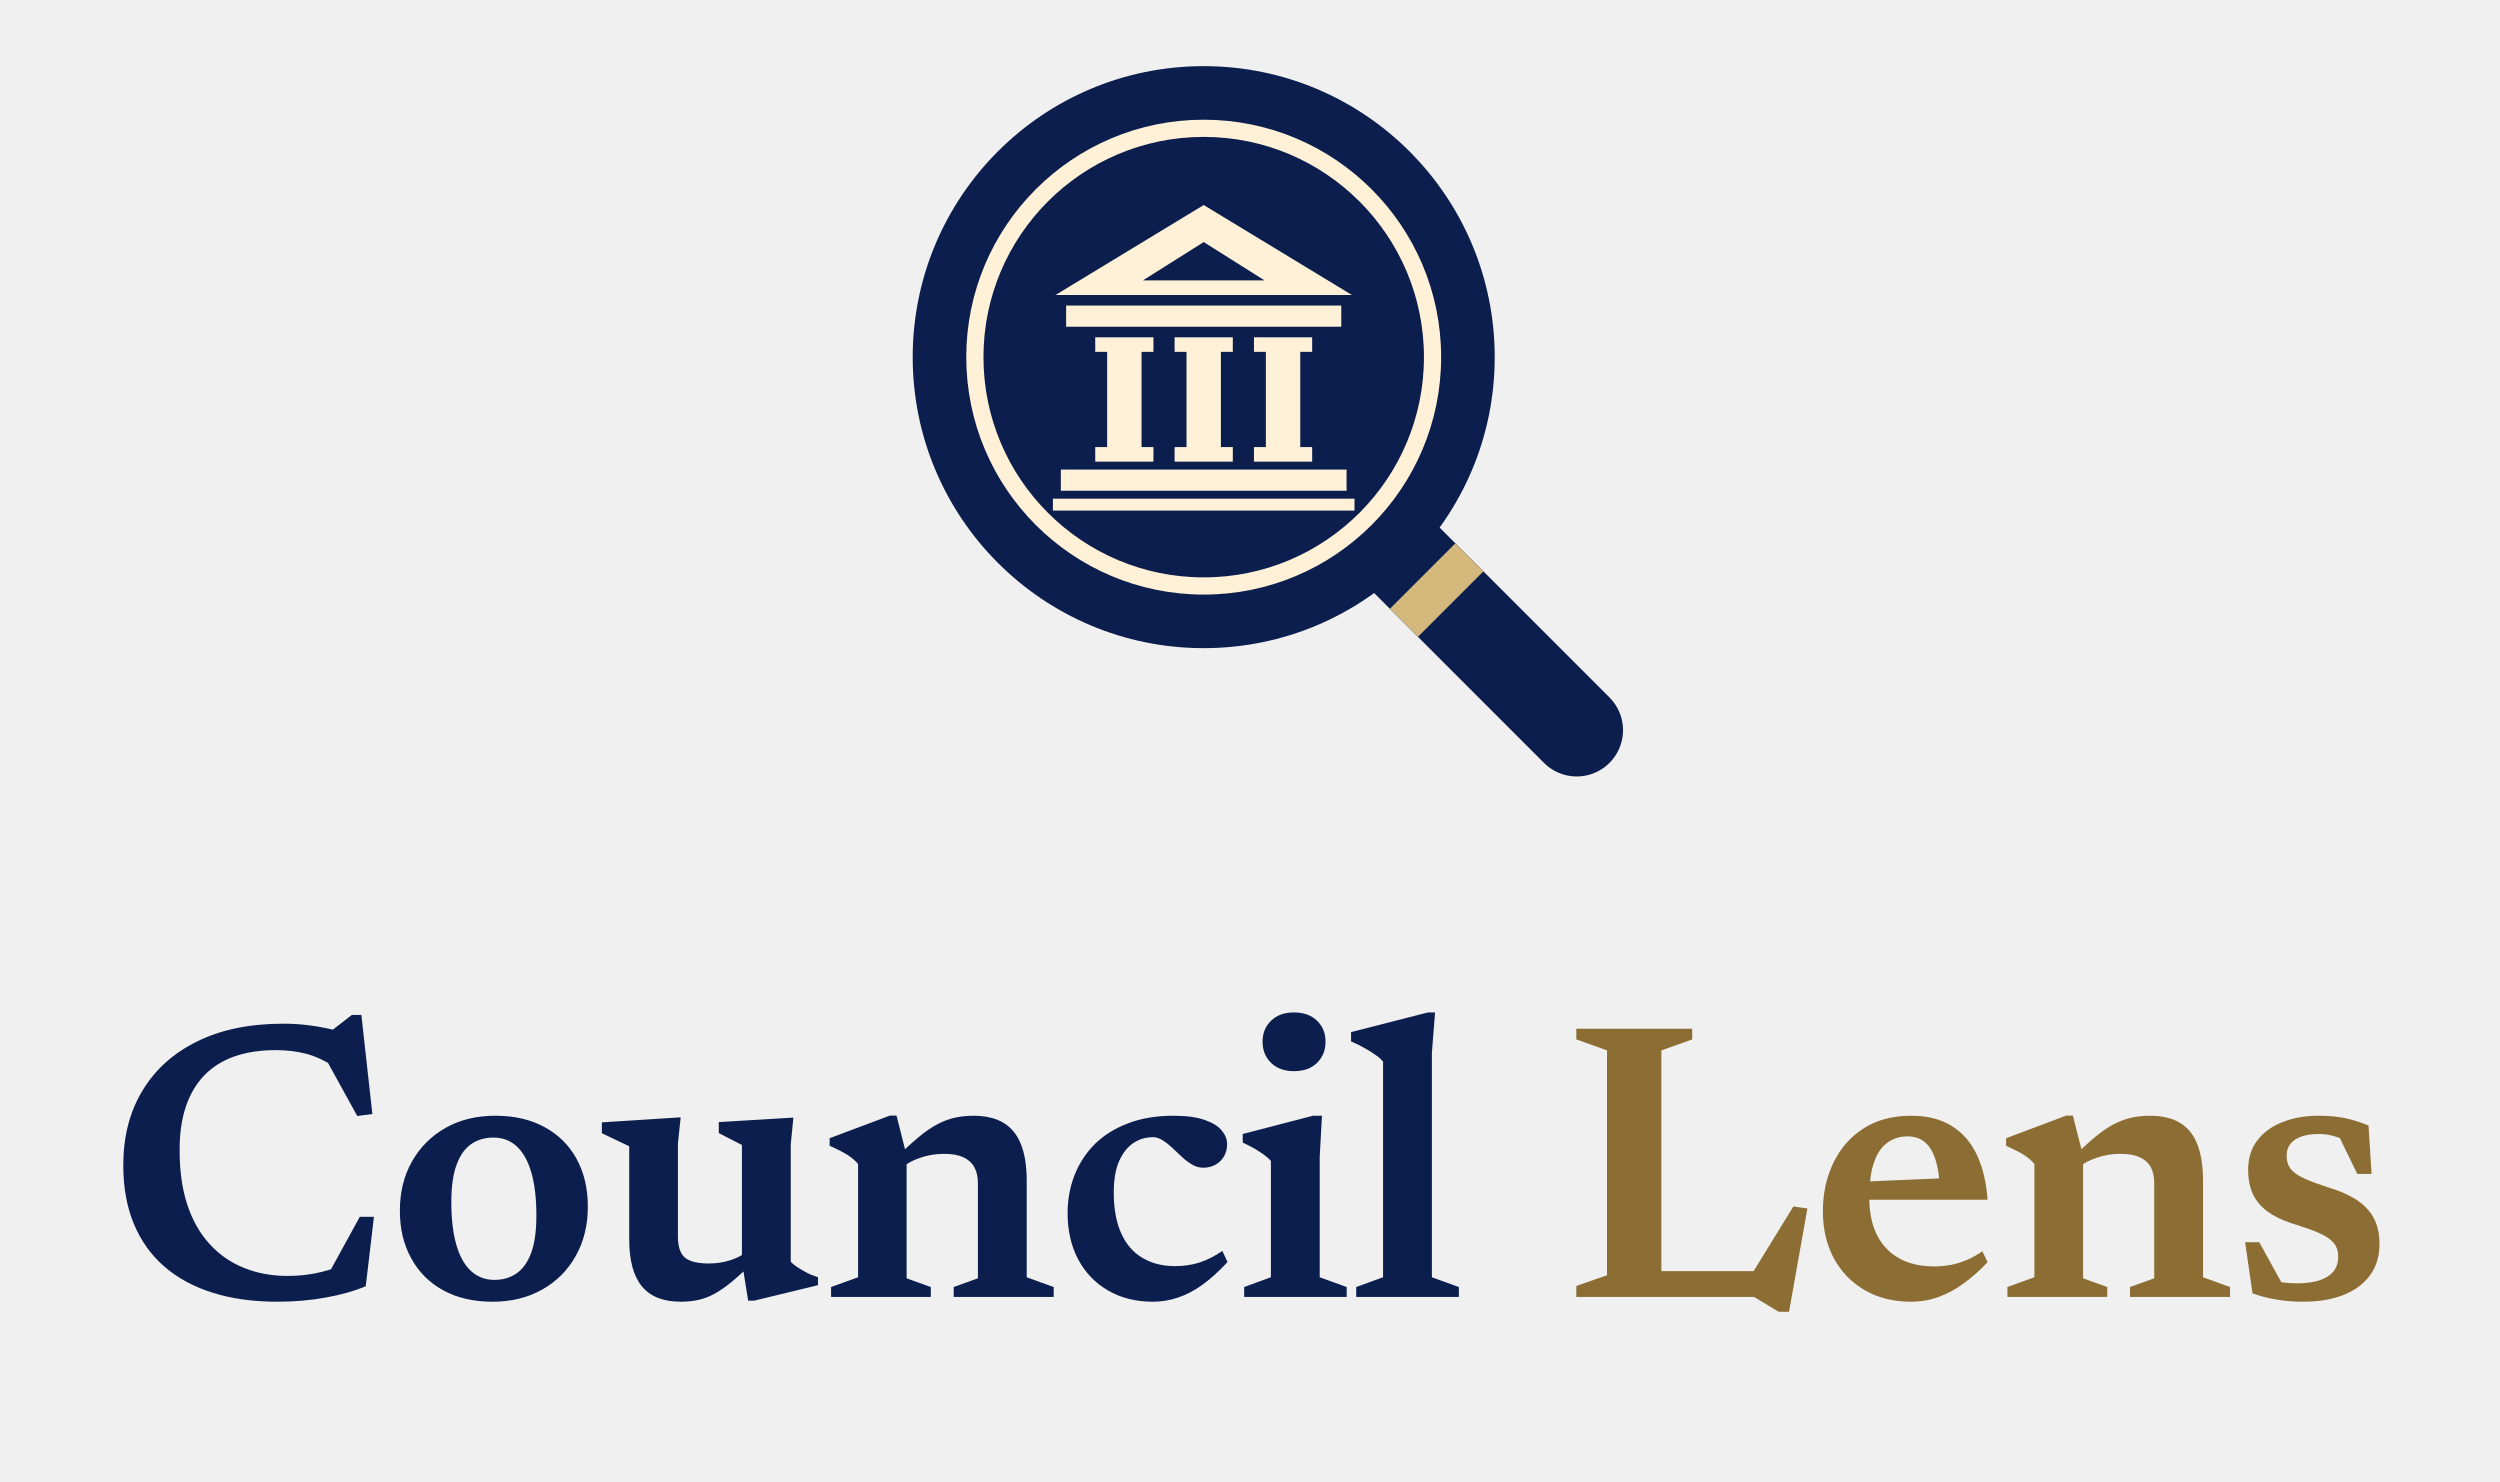
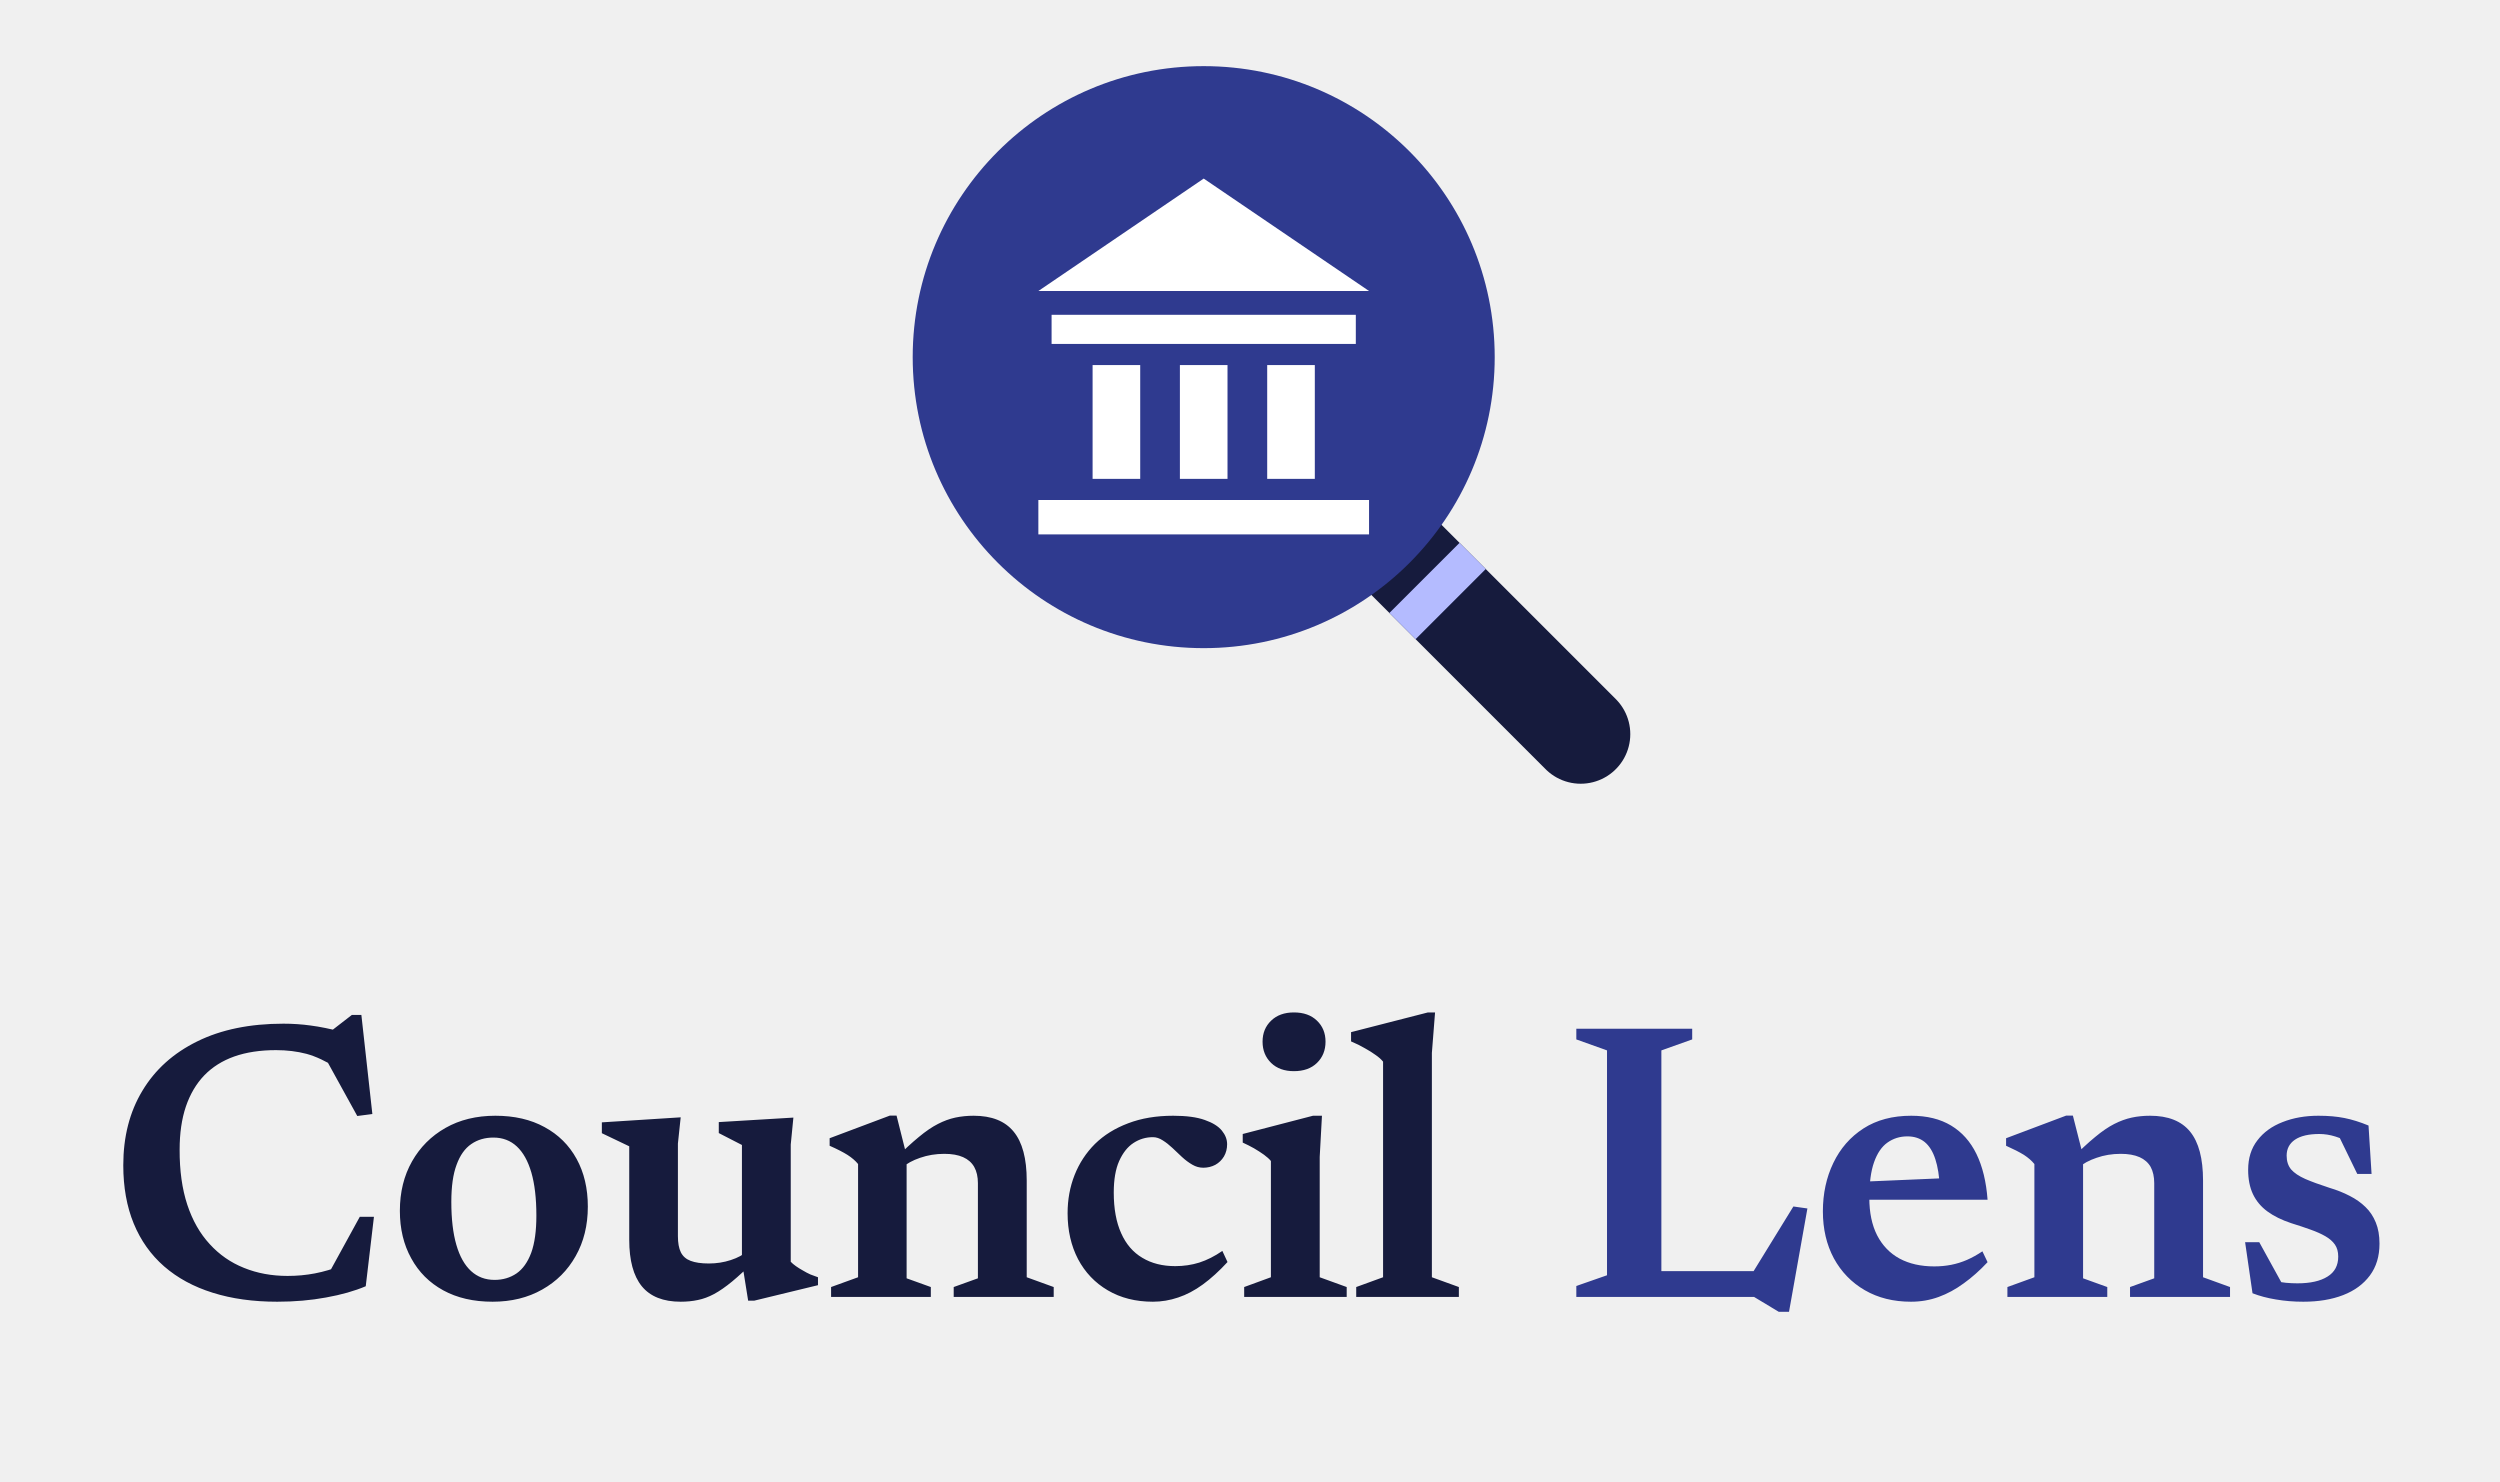
<svg xmlns="http://www.w3.org/2000/svg" viewBox="0 0 189 112" width="189" height="112" role="img" aria-label="Council Lens">
  <g transform="translate(64.00 0)">
-     <path d="M39.73 39.73L55.2 55.2" stroke="#0B1E4D" stroke-width="7" stroke-linecap="round" />
-     <path d="M43.55 43.55L45.67 45.67" stroke="#D4B77B" stroke-width="7" />
-     <circle cx="27" cy="27" r="22" fill="#0B1E4D" />
-     <circle cx="27" cy="27" r="18.4" fill="#0B1E4D" />
-     <circle cx="27" cy="27" r="17.3" fill="none" stroke="#FFF1D8" stroke-width="1.3" />
-     <g transform="translate(0 0.9)">
-       <path fill="#FFF1D8" d="M27 14.6 38.2 21.4H15.8z" />
-       <path fill="#0B1E4D" d="M27 17.4 31.6 20.3H22.4z" />
-       <path fill="#FFF1D8" d="M16.6 22.2h20.8v1.6H16.6zM18.8 24.6h4.4v1.1h-4.4zM19.7 25.7h2.6v7.2h-2.6zM18.8 32.9h4.4V34h-4.4zM24.8 24.6h4.4v1.1h-4.4zM25.7 25.7h2.6v7.2h-2.6zM24.8 32.9h4.4V34h-4.4zM30.8 24.6h4.4v1.1h-4.4zM31.7 25.7h2.6v7.2h-2.6zM30.8 32.9h4.4V34h-4.4zM16.2 34.6h21.6v1.6H16.2zM15.6 36.8h22.8v0.9H15.6z" />
-     </g>
+     <path d="M39.73 39.73L55.5 55.5" stroke="#161B3D" stroke-width="7.5" stroke-linecap="round" />
+     <circle cx="27" cy="27" r="22" fill="#2F3A8F" />
+     <path d="M43.69 43.69L45.67 45.67" stroke="#B4BBFF" stroke-width="7.5" />
+     <path fill="#FFFFFF" transform="translate(0 1)" d="M27 12.5 39.5 21H14.5zM15.5 22.8h23v2.2h-23zM18.6 26.6h3.6v8.6h-3.6zM25.2 26.6h3.6v8.6h-3.6zM31.8 26.6h3.6v8.6h-3.6zM14.5 36.8h25v2.6h-25z" />
  </g>
-   <path fill="#0B1E4D" d="M21.74 96.46L21.74 96.46Q22.81 96.46 23.80 96.27Q24.80 96.08 25.90 95.65L25.90 95.65L24.70 96.55L27.20 91.99L28.27 91.99L27.65 97.24Q26.38 97.78 24.65 98.09Q22.93 98.41 20.96 98.41L20.96 98.41Q18.23 98.41 16.08 97.73Q13.93 97.06 12.41 95.74Q10.90 94.42 10.11 92.50Q9.32 90.58 9.32 88.09L9.32 88.09Q9.32 84.86 10.76 82.47Q12.20 80.06 14.91 78.73Q17.62 77.39 21.43 77.39L21.43 77.39Q22.48 77.39 23.49 77.53Q24.50 77.66 25.82 78.00L25.82 78.00L24.70 78.20L26.60 76.73L27.32 76.73L28.15 84.22L27.01 84.37L24.31 79.47L25.46 80.74Q24.23 79.96 23.17 79.67Q22.10 79.39 20.87 79.39L20.87 79.39Q19.07 79.39 17.71 79.87Q16.36 80.35 15.44 81.30Q14.53 82.25 14.05 83.66Q13.58 85.06 13.58 86.91L13.58 86.91Q13.57 89.29 14.16 91.08Q14.75 92.86 15.85 94.05Q16.94 95.25 18.44 95.85Q19.94 96.46 21.74 96.46ZM37.39 96.76L37.39 96.76Q38.33 96.76 39.05 96.27Q39.76 95.78 40.16 94.71Q40.55 93.64 40.55 91.90L40.55 91.90Q40.55 89.95 40.17 88.64Q39.79 87.34 39.07 86.67Q38.35 86.00 37.30 86.00L37.30 86.00Q36.34 86.00 35.63 86.49Q34.91 86.98 34.52 88.05Q34.12 89.11 34.12 90.86L34.12 90.86Q34.12 92.80 34.50 94.11Q34.88 95.42 35.61 96.09Q36.34 96.76 37.39 96.76ZM37.24 98.41L37.24 98.41Q35.08 98.41 33.51 97.55Q31.94 96.69 31.09 95.13Q30.23 93.58 30.23 91.54L30.23 91.54Q30.23 89.42 31.15 87.80Q32.06 86.19 33.68 85.27Q35.30 84.35 37.45 84.35L37.45 84.35Q39.61 84.35 41.17 85.21Q42.74 86.06 43.59 87.61Q44.44 89.16 44.44 91.22L44.44 91.22Q44.44 93.34 43.52 94.96Q42.61 96.58 40.99 97.49Q39.37 98.41 37.24 98.41ZM51.25 86.45L51.25 93.46Q51.25 94.22 51.47 94.67Q51.70 95.13 52.21 95.32Q52.73 95.52 53.59 95.52L53.59 95.52Q54.46 95.52 55.25 95.26Q56.05 95.00 56.51 94.57L56.51 94.57L57.05 95.30Q56.09 96.27 55.35 96.88Q54.61 97.49 53.98 97.83Q53.36 98.16 52.76 98.28Q52.16 98.41 51.46 98.41L51.46 98.41Q49.48 98.41 48.52 97.24Q47.57 96.07 47.57 93.73L47.57 93.73L47.57 86.66L45.50 85.67L45.50 84.85L51.46 84.47L51.25 86.45ZM57.02 98.33L56.56 98.33L56.09 95.39L56.09 86.56L54.34 85.66L54.34 84.83L59.98 84.49L59.78 86.53L59.78 95.39Q59.93 95.55 60.17 95.72Q60.41 95.89 60.70 96.05Q60.98 96.22 61.27 96.35Q61.57 96.47 61.84 96.56L61.84 96.56L61.84 97.16L57.02 98.33ZM67.78 84.34L68.54 87.37L68.54 96.64L70.37 97.30L70.37 98.05L62.83 98.05L62.83 97.30L64.87 96.56L64.87 88Q64.57 87.63 64.07 87.31Q63.58 87.00 62.72 86.62L62.72 86.62L62.72 86.05L67.27 84.34L67.78 84.34ZM72.10 98.05L72.10 97.30L73.93 96.64L73.93 89.45Q73.93 88.72 73.65 88.22Q73.37 87.73 72.81 87.48Q72.25 87.23 71.39 87.23L71.39 87.23Q70.42 87.23 69.56 87.53Q68.71 87.82 68.21 88.27L68.21 88.27L67.67 87.61Q68.68 86.60 69.46 85.96Q70.24 85.31 70.91 84.97Q71.57 84.63 72.22 84.49Q72.88 84.35 73.61 84.35L73.61 84.35Q75.65 84.35 76.63 85.55Q77.62 86.75 77.62 89.25L77.62 89.25L77.62 96.56L79.66 97.30L79.66 98.05L72.10 98.05ZM88.69 84.35L88.69 84.35Q90.19 84.35 91.08 84.67Q91.97 84.98 92.37 85.47Q92.77 85.96 92.77 86.50L92.77 86.50Q92.77 87.02 92.53 87.43Q92.29 87.83 91.88 88.06Q91.46 88.28 90.97 88.28L90.97 88.28Q90.53 88.28 90.14 88.05Q89.74 87.82 89.36 87.47Q88.99 87.13 88.63 86.78Q88.27 86.44 87.90 86.21Q87.53 85.97 87.16 85.97L87.16 85.97Q86.36 85.97 85.69 86.41Q85.03 86.84 84.61 87.77Q84.20 88.69 84.20 90.16L84.20 90.16Q84.20 91.99 84.76 93.23Q85.31 94.47 86.36 95.09Q87.40 95.72 88.85 95.72L88.85 95.72Q89.81 95.72 90.67 95.45Q91.54 95.17 92.41 94.57L92.41 94.57L92.80 95.41Q91.85 96.44 90.93 97.11Q90.01 97.78 89.07 98.09Q88.13 98.41 87.16 98.41L87.16 98.41Q85.21 98.41 83.75 97.55Q82.30 96.70 81.50 95.19Q80.71 93.67 80.71 91.72L80.71 91.72Q80.71 90.17 81.24 88.83Q81.77 87.49 82.78 86.48Q83.80 85.48 85.29 84.92Q86.78 84.35 88.69 84.35ZM97.82 80.98L97.82 80.98Q96.74 80.98 96.10 80.36Q95.45 79.73 95.45 78.75L95.45 78.75Q95.45 77.78 96.10 77.16Q96.74 76.54 97.82 76.54L97.82 76.54Q98.92 76.54 99.56 77.16Q100.21 77.78 100.21 78.75L100.21 78.75Q100.21 79.73 99.56 80.36Q98.92 80.98 97.82 80.98ZM99.26 84.35L99.94 84.35L99.77 87.46L99.77 96.56L101.81 97.30L101.81 98.05L94.06 98.05L94.06 97.30L96.08 96.56L96.08 87.77Q95.90 87.55 95.56 87.30Q95.21 87.05 94.80 86.81Q94.39 86.58 93.95 86.38L93.95 86.38L93.95 85.73L99.26 84.35ZM108.25 79.60L108.25 96.56L110.29 97.30L110.29 98.05L102.53 98.05L102.53 97.30L104.56 96.56L104.56 80.26Q104.35 80.00 104.00 79.76Q103.66 79.51 103.19 79.25Q102.73 78.98 102.14 78.73L102.14 78.73L102.14 78.03L107.95 76.54L108.49 76.54L108.25 79.60Z" />
-   <path fill="#8C6D33" d="M136.64 91.36L135.25 99.17L134.47 99.17L132.61 98.05L123.41 98.05L123.43 96.10L133.75 96.10L132.11 96.85L135.58 91.21L136.64 91.36ZM127.93 78.58L125.60 79.41L125.60 98.05L119.17 98.05L119.17 97.22L121.49 96.41L121.49 79.41L119.17 78.58L119.17 77.77L127.93 77.77L127.93 78.58ZM144.49 84.35L144.49 84.35Q146.27 84.35 147.50 85.09Q148.73 85.83 149.42 87.24Q150.11 88.66 150.26 90.70L150.26 90.70L140.47 90.70L140.48 89.35L148.19 89.02L146.65 89.77Q146.59 88.48 146.31 87.63Q146.03 86.77 145.51 86.34Q144.98 85.91 144.20 85.91L144.20 85.91Q143.35 85.91 142.69 86.38Q142.04 86.84 141.68 87.86Q141.32 88.87 141.32 90.55L141.32 90.55Q141.32 92.23 141.91 93.39Q142.51 94.55 143.61 95.15Q144.71 95.74 146.23 95.74L146.23 95.74Q146.90 95.74 147.51 95.62Q148.12 95.50 148.70 95.25Q149.29 94.99 149.87 94.60L149.87 94.60L150.26 95.42Q149.38 96.36 148.46 97.02Q147.55 97.69 146.56 98.05Q145.57 98.41 144.47 98.41L144.47 98.41Q142.48 98.41 140.98 97.54Q139.48 96.67 138.64 95.13Q137.81 93.58 137.81 91.58L137.81 91.58Q137.81 89.56 138.60 87.92Q139.39 86.27 140.88 85.31Q142.37 84.35 144.49 84.35ZM156.71 84.34L157.48 87.37L157.48 96.64L159.31 97.30L159.31 98.05L151.76 98.05L151.76 97.30L153.80 96.56L153.80 88Q153.50 87.63 153.01 87.31Q152.51 87.00 151.66 86.62L151.66 86.62L151.66 86.05L156.20 84.34L156.71 84.34ZM161.03 98.05L161.03 97.30L162.86 96.64L162.86 89.45Q162.86 88.72 162.59 88.22Q162.31 87.73 161.75 87.48Q161.18 87.23 160.33 87.23L160.33 87.23Q159.35 87.23 158.50 87.53Q157.64 87.82 157.15 88.27L157.15 88.27L156.61 87.61Q157.61 86.60 158.39 85.96Q159.17 85.31 159.84 84.97Q160.51 84.63 161.16 84.49Q161.81 84.35 162.55 84.35L162.55 84.35Q164.59 84.35 165.57 85.55Q166.55 86.75 166.55 89.25L166.55 89.25L166.55 96.56L168.59 97.30L168.59 98.05L161.03 98.05ZM175.27 84.35L175.27 84.35Q176.38 84.35 177.23 84.52Q178.09 84.69 179.06 85.09L179.06 85.09L179.29 88.75L178.21 88.75L176.45 85.13L177.80 86.48Q177.16 86.11 176.55 85.92Q175.94 85.73 175.34 85.73L175.34 85.73Q174.14 85.73 173.50 86.16Q172.87 86.59 172.87 87.37L172.87 87.37Q172.87 88 173.21 88.41Q173.56 88.81 174.28 89.13Q175.00 89.44 176.11 89.80L176.11 89.80Q176.95 90.05 177.64 90.41Q178.33 90.76 178.83 91.25Q179.33 91.73 179.61 92.42Q179.89 93.10 179.89 94.02L179.89 94.02Q179.89 95.45 179.16 96.43Q178.43 97.41 177.14 97.91Q175.85 98.41 174.13 98.41L174.13 98.41Q173.05 98.41 172.06 98.24Q171.08 98.08 170.29 97.77L170.29 97.77L169.73 93.91L170.80 93.91L172.93 97.78L170.90 96.49Q171.44 96.70 171.91 96.82Q172.39 96.94 172.82 96.98Q173.26 97.02 173.68 97.02L173.68 97.02Q175.15 97.02 175.96 96.51Q176.77 96.01 176.77 95.00L176.77 95.00Q176.77 94.45 176.52 94.09Q176.27 93.73 175.80 93.46Q175.33 93.19 174.68 92.96Q174.02 92.72 173.21 92.47L173.21 92.47Q172.13 92.11 171.41 91.58Q170.69 91.05 170.32 90.27Q169.96 89.50 169.96 88.44L169.96 88.44Q169.96 87.11 170.66 86.21Q171.35 85.30 172.56 84.83Q173.77 84.35 175.27 84.35Z" />
+   <path fill="#161B3D" d="M21.74 96.46L21.74 96.46Q22.81 96.46 23.80 96.27Q24.80 96.08 25.90 95.65L25.90 95.65L24.70 96.55L27.20 91.99L28.27 91.99L27.65 97.24Q26.38 97.78 24.65 98.09Q22.93 98.41 20.96 98.41L20.96 98.41Q18.23 98.41 16.08 97.73Q13.93 97.06 12.41 95.74Q10.90 94.42 10.11 92.50Q9.32 90.58 9.32 88.09L9.32 88.09Q9.32 84.86 10.76 82.47Q12.20 80.06 14.91 78.73Q17.62 77.39 21.43 77.39L21.43 77.39Q22.48 77.39 23.49 77.53Q24.50 77.66 25.82 78.00L25.82 78.00L24.70 78.20L26.60 76.73L27.32 76.73L28.15 84.22L27.01 84.37L24.31 79.47L25.46 80.74Q24.23 79.96 23.17 79.67Q22.10 79.39 20.87 79.39L20.87 79.39Q19.07 79.39 17.71 79.87Q16.36 80.35 15.44 81.30Q14.53 82.25 14.05 83.66Q13.58 85.06 13.58 86.91L13.58 86.91Q13.57 89.29 14.16 91.08Q14.75 92.86 15.85 94.05Q16.94 95.25 18.44 95.85Q19.94 96.46 21.74 96.46ZM37.39 96.76L37.39 96.76Q38.33 96.76 39.05 96.27Q39.76 95.78 40.16 94.71Q40.55 93.64 40.55 91.90L40.55 91.90Q40.55 89.95 40.17 88.64Q39.79 87.34 39.07 86.67Q38.35 86.00 37.30 86.00L37.30 86.00Q36.34 86.00 35.63 86.49Q34.91 86.98 34.52 88.05Q34.12 89.11 34.12 90.86L34.12 90.86Q34.12 92.80 34.50 94.11Q34.88 95.42 35.61 96.09Q36.34 96.76 37.39 96.76ZM37.24 98.41L37.24 98.41Q35.08 98.41 33.51 97.55Q31.94 96.69 31.09 95.13Q30.23 93.58 30.23 91.54L30.23 91.54Q30.23 89.42 31.15 87.80Q32.06 86.19 33.68 85.27Q35.30 84.35 37.45 84.35L37.45 84.35Q39.61 84.35 41.17 85.21Q42.74 86.06 43.59 87.61Q44.44 89.16 44.44 91.22L44.44 91.22Q44.44 93.34 43.52 94.96Q42.61 96.58 40.99 97.49Q39.37 98.41 37.24 98.41ZM51.25 86.45L51.25 93.46Q51.25 94.22 51.47 94.67Q51.70 95.13 52.21 95.32Q52.73 95.52 53.59 95.52L53.59 95.52Q54.46 95.52 55.25 95.26Q56.05 95.00 56.51 94.57L56.51 94.57L57.05 95.30Q56.09 96.27 55.35 96.88Q54.61 97.49 53.98 97.83Q53.36 98.16 52.76 98.28Q52.16 98.41 51.46 98.41L51.46 98.41Q49.48 98.41 48.52 97.24Q47.57 96.07 47.57 93.73L47.57 93.73L47.57 86.66L45.50 85.67L45.50 84.85L51.46 84.47L51.25 86.45ZM57.02 98.33L56.56 98.33L56.09 95.39L56.09 86.56L54.34 85.66L54.34 84.83L59.98 84.49L59.78 86.53L59.78 95.39Q59.93 95.55 60.17 95.72Q60.41 95.89 60.70 96.05Q60.98 96.22 61.27 96.35Q61.57 96.47 61.84 96.56L61.84 96.56L61.84 97.16L57.02 98.33ZM67.78 84.34L68.54 87.37L68.54 96.64L70.37 97.30L70.37 98.05L62.83 98.05L62.83 97.30L64.87 96.56L64.87 88Q64.57 87.63 64.07 87.31Q63.58 87.00 62.72 86.62L62.72 86.62L62.72 86.05L67.27 84.34L67.78 84.34ZM72.10 98.05L72.10 97.30L73.93 96.64L73.93 89.45Q73.93 88.72 73.65 88.22Q73.37 87.73 72.81 87.48Q72.25 87.23 71.39 87.23L71.39 87.23Q70.42 87.23 69.56 87.53Q68.71 87.82 68.21 88.27L68.21 88.27L67.67 87.61Q68.68 86.60 69.46 85.96Q70.24 85.31 70.91 84.97Q71.57 84.63 72.22 84.49Q72.88 84.35 73.61 84.35L73.61 84.35Q75.65 84.35 76.63 85.55Q77.62 86.75 77.62 89.25L77.62 89.25L77.62 96.56L79.66 97.30L79.66 98.05L72.10 98.05ZM88.69 84.35L88.69 84.35Q90.19 84.35 91.08 84.67Q91.97 84.98 92.37 85.47Q92.77 85.96 92.77 86.50L92.77 86.50Q92.77 87.02 92.53 87.43Q92.29 87.83 91.88 88.06Q91.46 88.28 90.97 88.28L90.97 88.28Q90.53 88.28 90.14 88.05Q89.74 87.82 89.36 87.47Q88.99 87.13 88.63 86.78Q88.27 86.44 87.90 86.21Q87.53 85.97 87.16 85.97L87.16 85.97Q86.36 85.97 85.69 86.41Q85.03 86.84 84.61 87.77Q84.20 88.69 84.20 90.16L84.20 90.16Q84.20 91.99 84.76 93.23Q85.31 94.47 86.36 95.09Q87.40 95.72 88.85 95.72L88.85 95.72Q89.81 95.72 90.67 95.45Q91.54 95.17 92.41 94.57L92.41 94.57L92.80 95.41Q91.85 96.44 90.93 97.11Q90.01 97.78 89.07 98.09Q88.13 98.41 87.16 98.41L87.16 98.41Q85.21 98.41 83.75 97.55Q82.30 96.70 81.50 95.19Q80.71 93.67 80.71 91.72L80.71 91.72Q80.71 90.17 81.24 88.83Q81.77 87.49 82.78 86.48Q83.80 85.48 85.29 84.92Q86.78 84.35 88.69 84.35ZM97.82 80.98L97.82 80.98Q96.74 80.98 96.10 80.36Q95.45 79.73 95.45 78.75L95.45 78.75Q95.45 77.78 96.10 77.16Q96.74 76.54 97.82 76.54L97.82 76.54Q98.92 76.54 99.56 77.16Q100.21 77.78 100.21 78.75L100.21 78.75Q100.21 79.73 99.56 80.36Q98.92 80.98 97.82 80.98ZM99.26 84.35L99.94 84.35L99.77 87.46L99.77 96.56L101.81 97.30L101.81 98.05L94.06 98.05L94.06 97.30L96.08 96.56L96.08 87.77Q95.90 87.55 95.56 87.30Q95.21 87.05 94.80 86.81Q94.39 86.58 93.95 86.38L93.95 86.38L93.95 85.73L99.26 84.35ZM108.25 79.60L108.25 96.56L110.29 97.30L110.29 98.05L102.53 98.05L102.53 97.30L104.56 96.56L104.56 80.26Q104.35 80.00 104.00 79.76Q103.66 79.51 103.19 79.25Q102.73 78.98 102.14 78.73L102.14 78.73L102.14 78.03L107.95 76.54L108.49 76.54L108.25 79.60Z" />
+   <path fill="#2F3A8F" d="M136.64 91.36L135.25 99.17L134.47 99.17L132.61 98.05L123.41 98.05L123.43 96.10L133.75 96.10L132.11 96.85L135.58 91.21L136.64 91.36ZM127.93 78.58L125.60 79.41L125.60 98.05L119.17 98.05L119.17 97.22L121.49 96.41L121.49 79.41L119.17 78.58L119.17 77.77L127.93 77.77L127.93 78.58ZM144.49 84.35L144.49 84.35Q146.27 84.35 147.50 85.09Q148.73 85.83 149.42 87.24Q150.11 88.66 150.26 90.70L150.26 90.70L140.47 90.70L140.48 89.35L148.19 89.02L146.65 89.77Q146.59 88.48 146.31 87.63Q146.03 86.77 145.51 86.34Q144.98 85.91 144.20 85.91L144.20 85.91Q143.35 85.91 142.69 86.38Q142.04 86.84 141.68 87.86Q141.32 88.87 141.32 90.55L141.32 90.55Q141.32 92.23 141.91 93.39Q142.51 94.55 143.61 95.15Q144.71 95.74 146.23 95.74L146.23 95.74Q146.90 95.74 147.51 95.62Q148.12 95.50 148.70 95.25Q149.29 94.99 149.87 94.60L149.87 94.60L150.26 95.42Q149.38 96.36 148.46 97.02Q147.55 97.69 146.56 98.05Q145.57 98.41 144.47 98.41L144.47 98.41Q142.48 98.41 140.98 97.54Q139.48 96.67 138.64 95.13Q137.81 93.58 137.81 91.58L137.81 91.58Q137.81 89.56 138.60 87.92Q139.39 86.27 140.88 85.31Q142.37 84.35 144.49 84.35ZM156.71 84.34L157.48 87.37L157.48 96.64L159.31 97.30L159.31 98.05L151.76 98.05L151.76 97.30L153.80 96.56L153.80 88Q153.50 87.63 153.01 87.31Q152.51 87.00 151.66 86.62L151.66 86.62L151.66 86.05L156.20 84.34L156.71 84.34ZM161.03 98.05L161.03 97.30L162.86 96.64L162.86 89.45Q162.86 88.72 162.59 88.22Q162.31 87.73 161.75 87.48Q161.18 87.23 160.33 87.23L160.33 87.23Q159.35 87.23 158.50 87.53Q157.64 87.82 157.15 88.27L157.15 88.27L156.61 87.61Q157.61 86.60 158.39 85.96Q159.17 85.31 159.84 84.97Q160.51 84.63 161.16 84.49Q161.81 84.35 162.55 84.35L162.55 84.35Q164.59 84.35 165.57 85.55Q166.55 86.75 166.55 89.25L166.55 89.25L166.55 96.56L168.59 97.30L168.59 98.05L161.03 98.05ZM175.27 84.35L175.27 84.35Q176.38 84.35 177.23 84.52Q178.09 84.69 179.06 85.09L179.06 85.09L179.29 88.75L178.21 88.75L176.45 85.13L177.80 86.48Q177.16 86.11 176.55 85.92Q175.94 85.73 175.34 85.73L175.34 85.73Q174.14 85.73 173.50 86.16Q172.87 86.59 172.87 87.37L172.87 87.37Q172.87 88 173.21 88.41Q173.56 88.81 174.28 89.13Q175.00 89.44 176.11 89.80L176.11 89.80Q176.95 90.05 177.64 90.41Q178.33 90.76 178.83 91.25Q179.33 91.73 179.61 92.42Q179.89 93.10 179.89 94.02L179.89 94.02Q179.89 95.45 179.16 96.43Q178.43 97.41 177.14 97.91Q175.85 98.41 174.13 98.41L174.13 98.41Q173.05 98.41 172.06 98.24Q171.08 98.08 170.29 97.77L170.29 97.77L169.73 93.91L170.80 93.91L172.93 97.78L170.90 96.49Q171.44 96.70 171.91 96.82Q172.39 96.94 172.82 96.98Q173.26 97.02 173.68 97.02L173.68 97.02Q175.15 97.02 175.96 96.51Q176.77 96.01 176.77 95.00L176.77 95.00Q176.77 94.45 176.52 94.09Q176.27 93.73 175.80 93.46Q175.33 93.19 174.68 92.96Q174.02 92.72 173.21 92.47L173.21 92.47Q172.13 92.11 171.41 91.58Q170.69 91.05 170.32 90.27Q169.96 89.50 169.96 88.44L169.96 88.44Q169.96 87.11 170.66 86.21Q171.35 85.30 172.56 84.83Q173.77 84.35 175.27 84.35Z" />
</svg>
